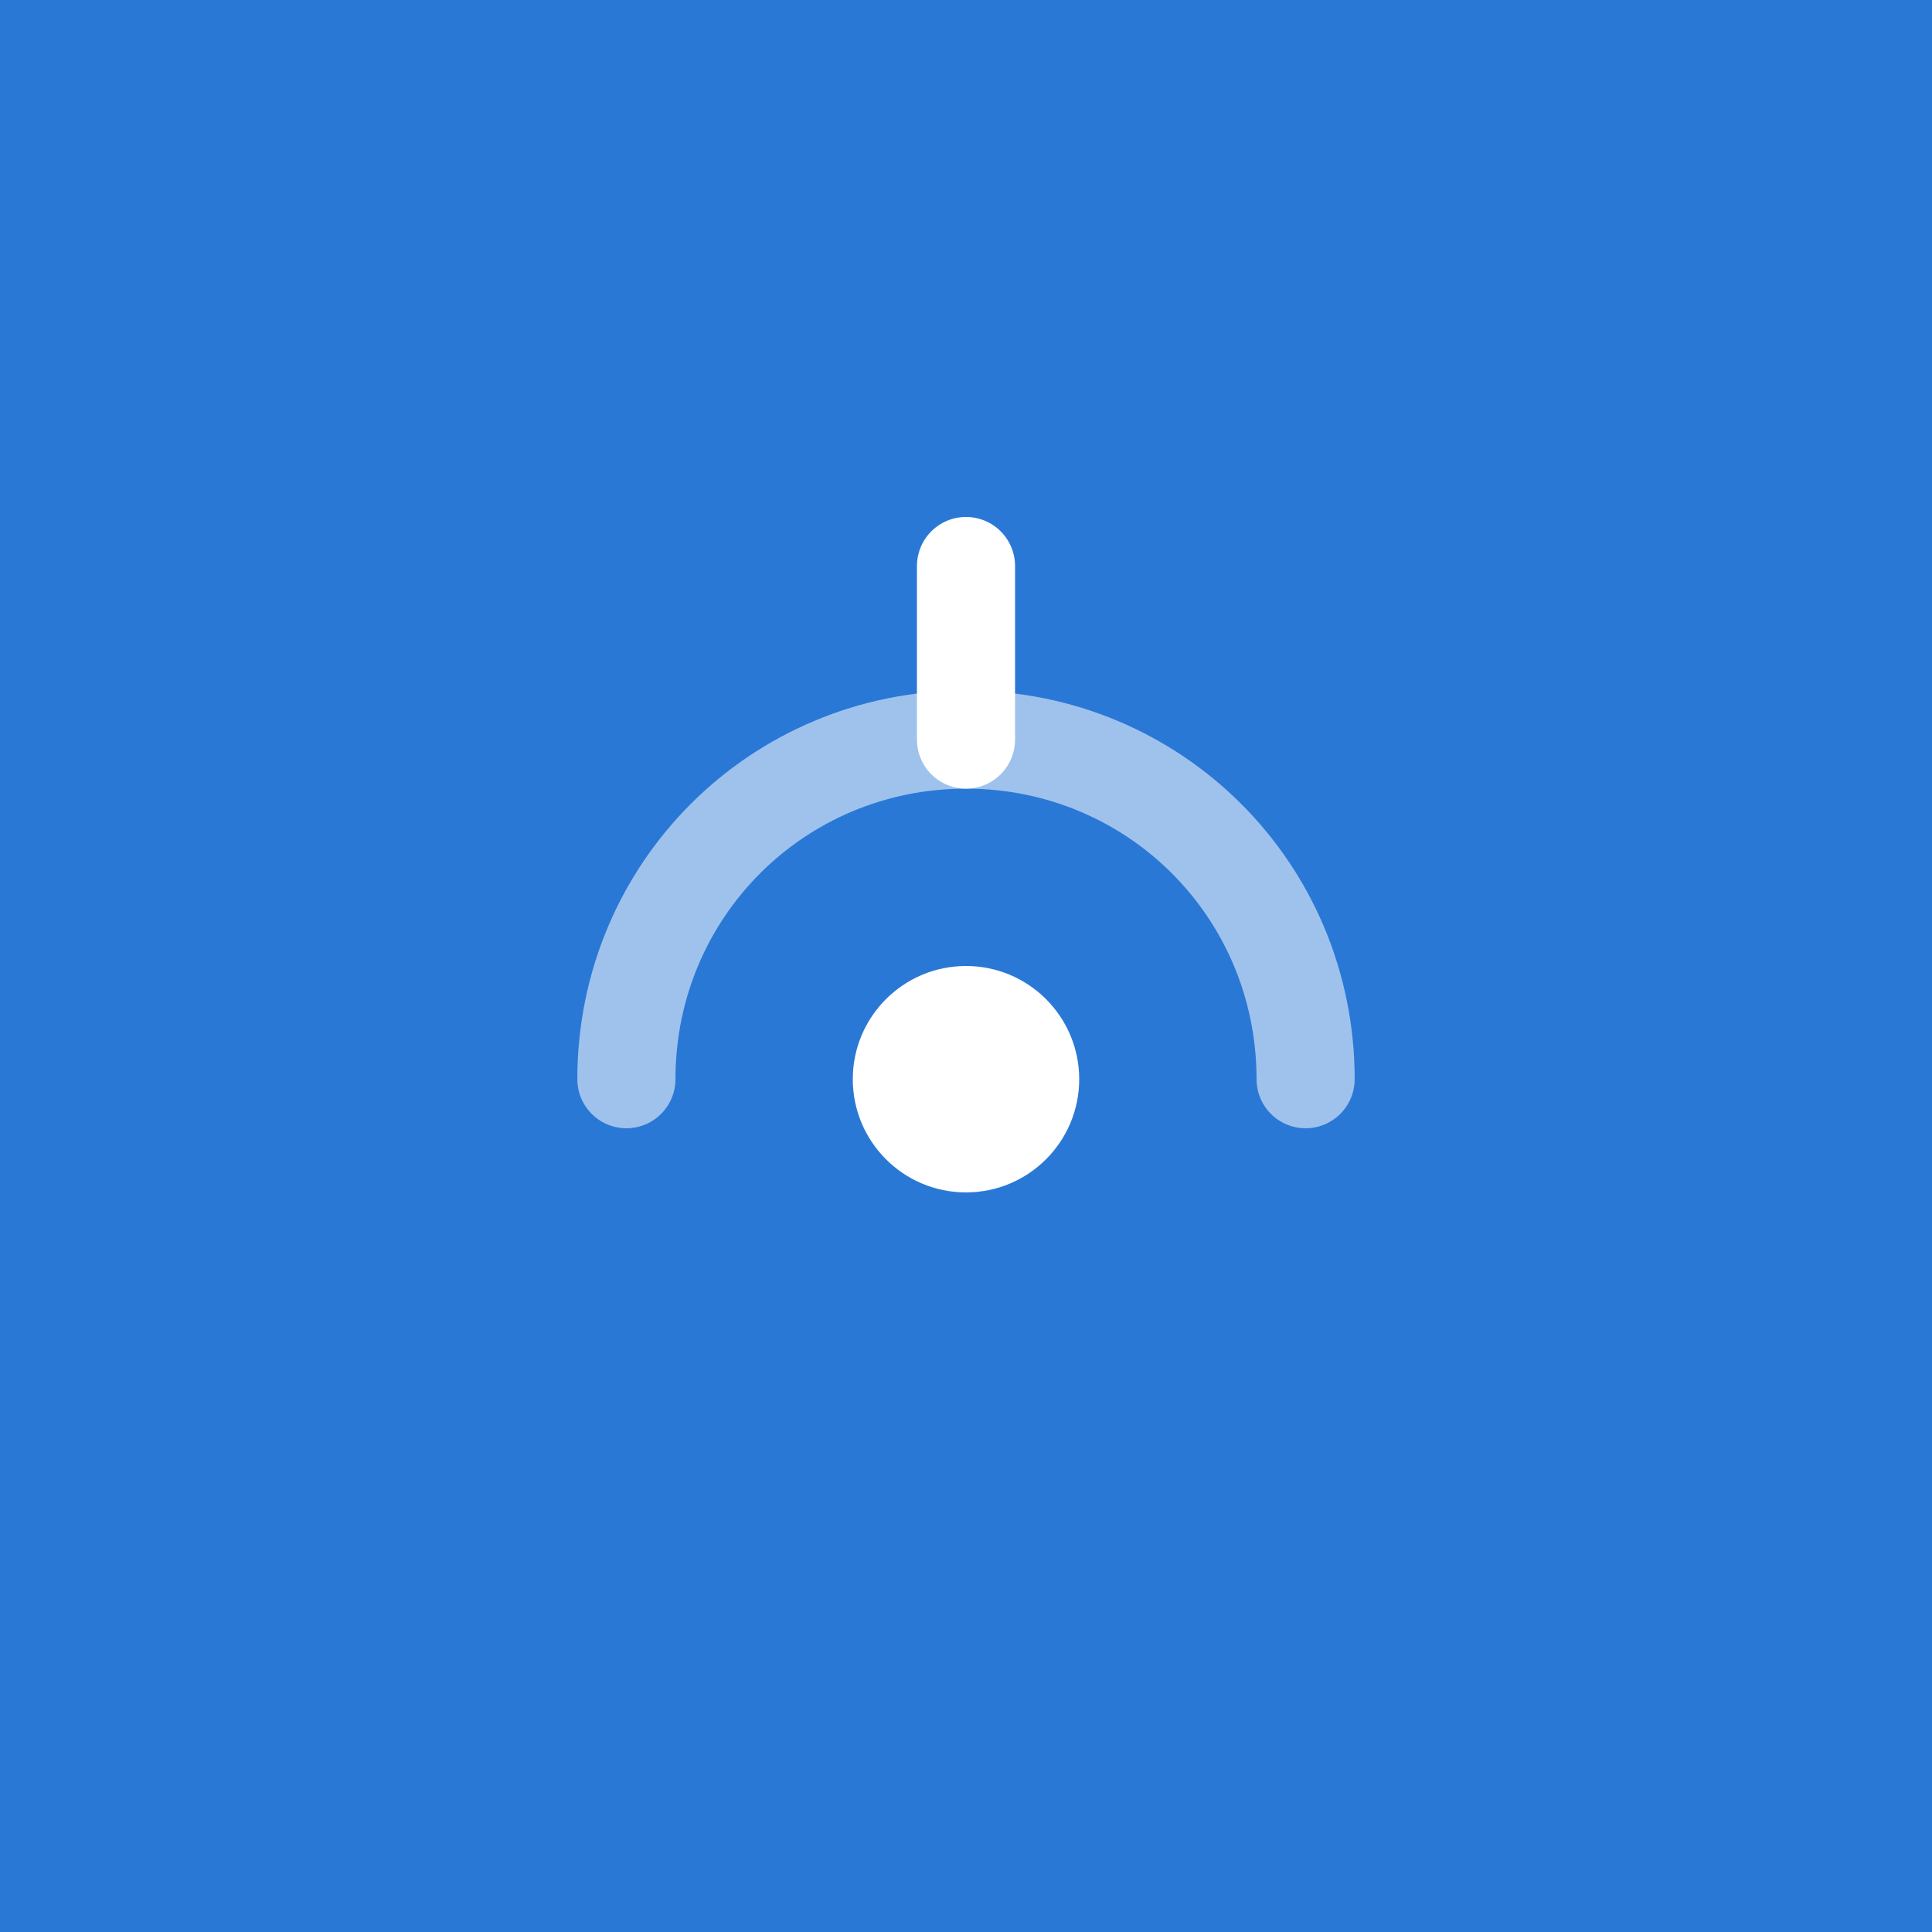
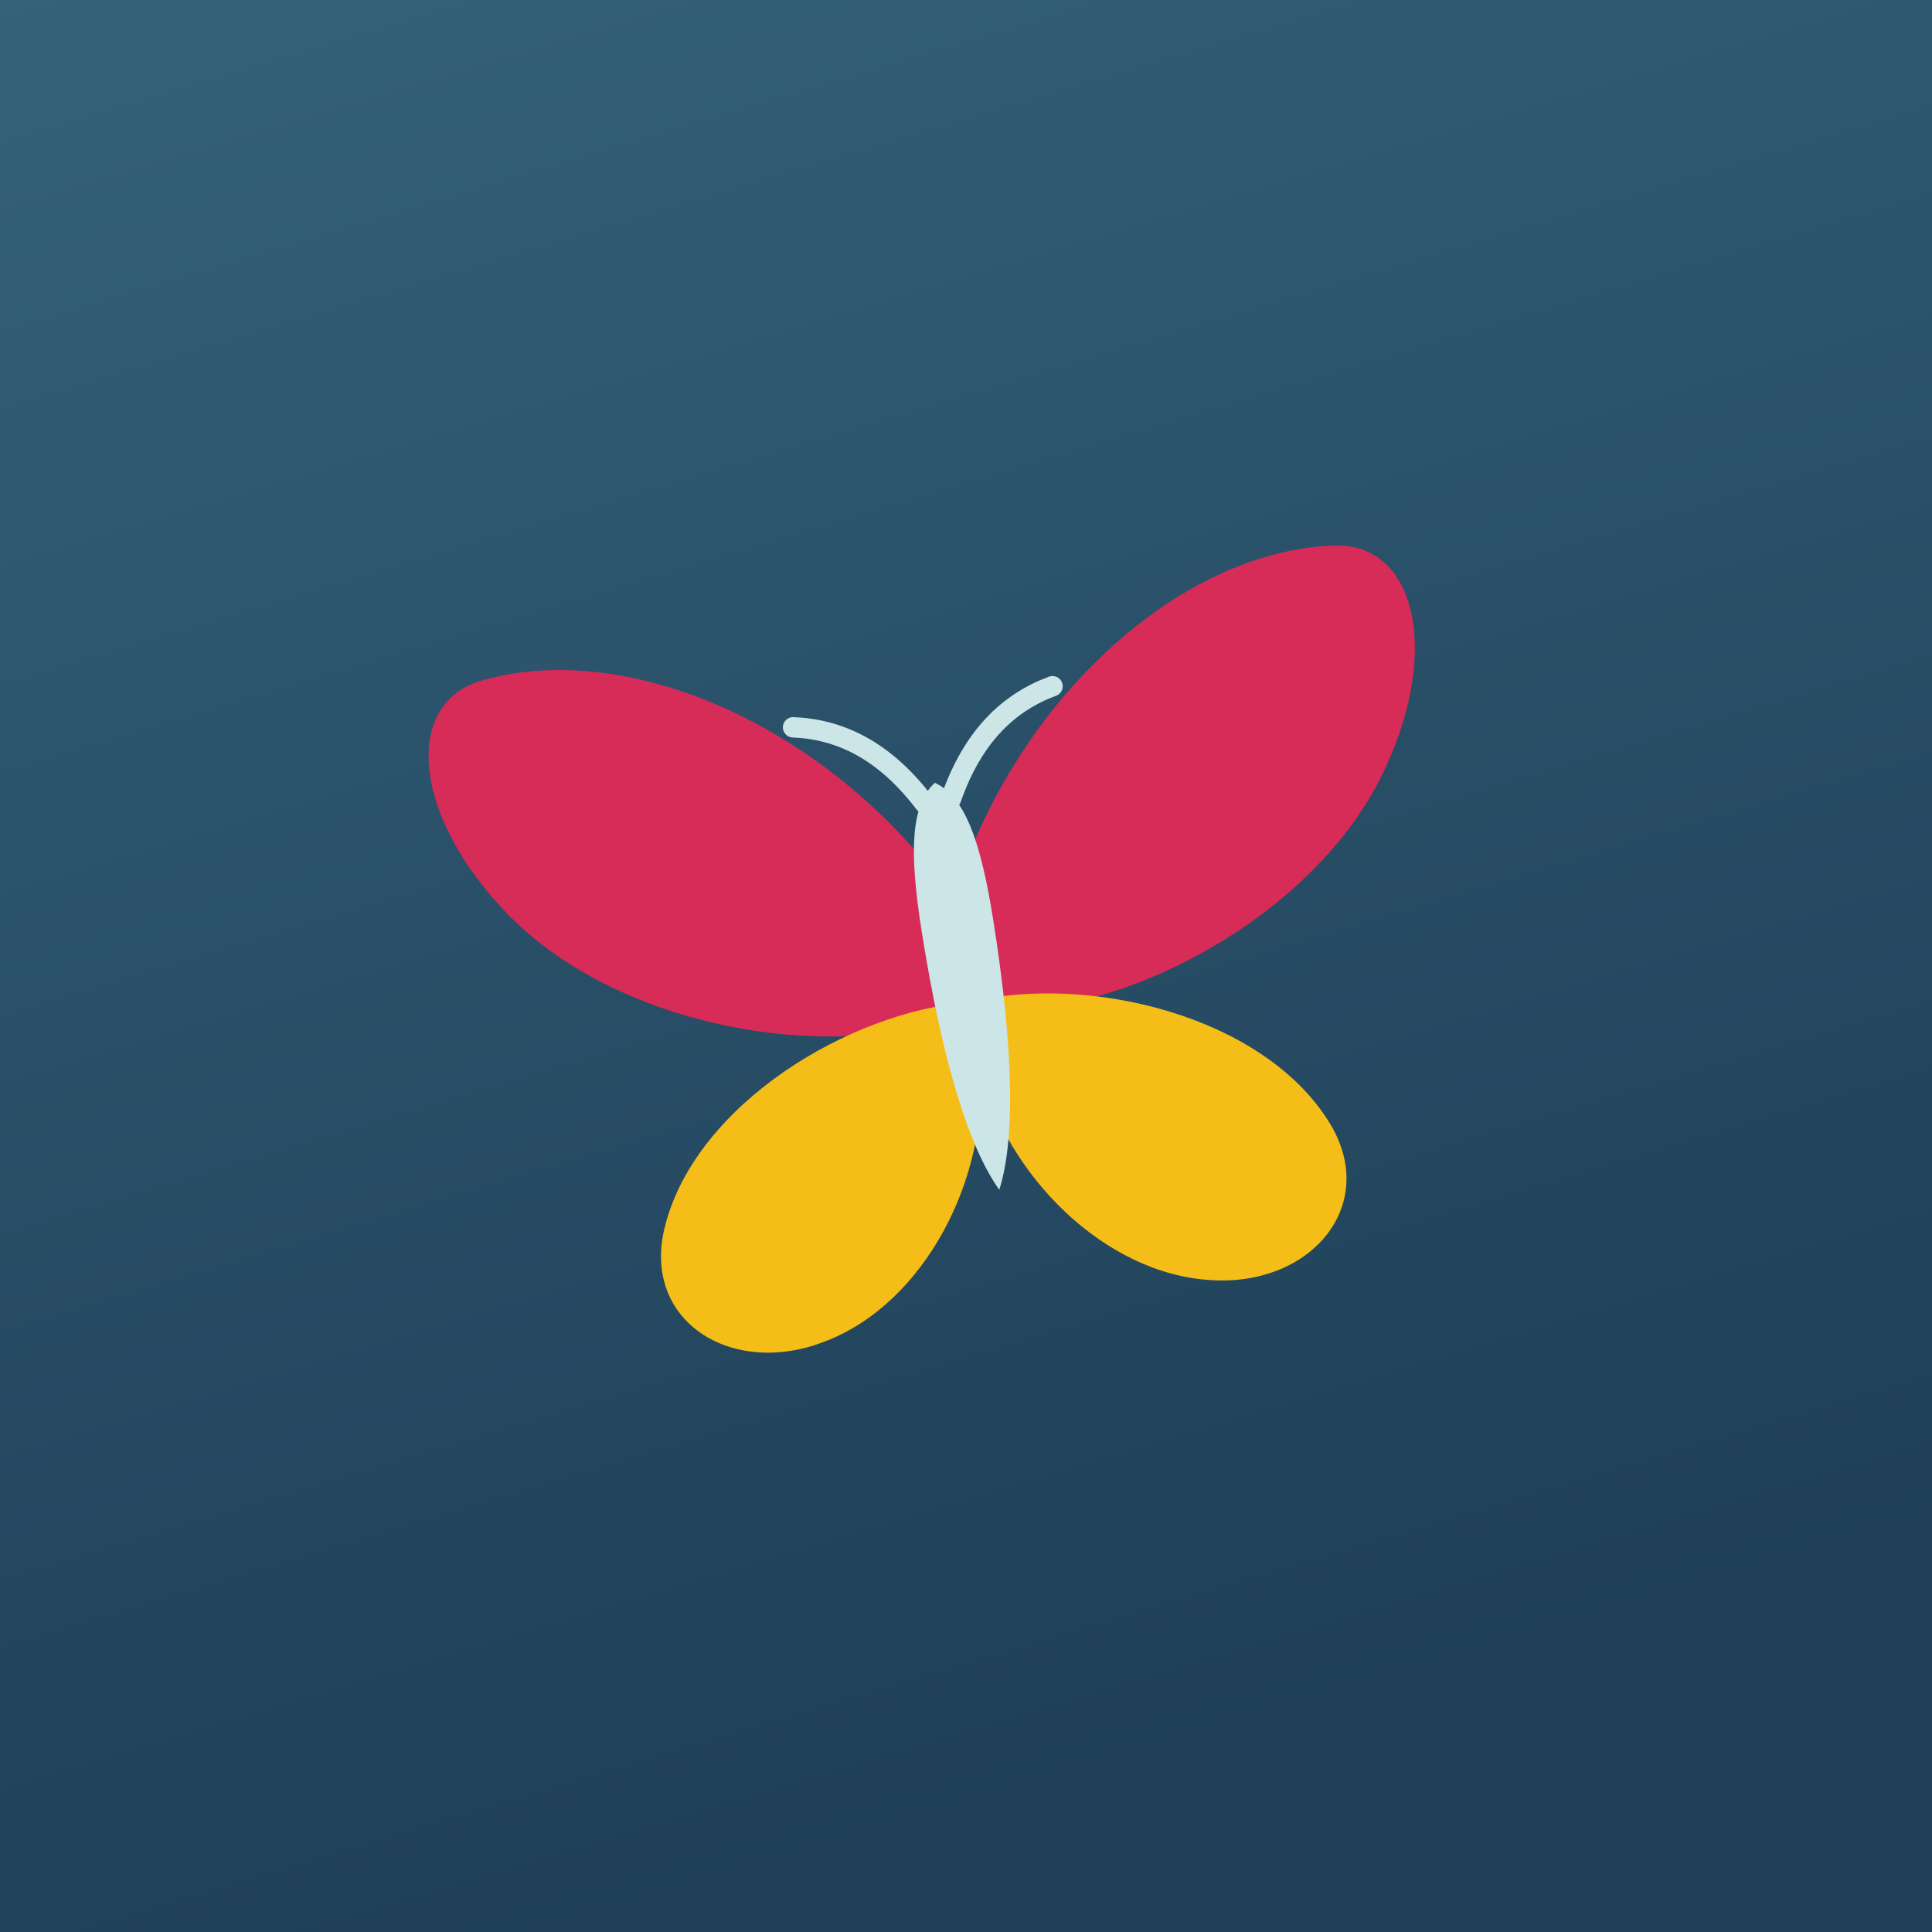
- <svg xmlns="http://www.w3.org/2000/svg" viewBox="0 0 512 512" role="img" aria-label="Moments">
-   <rect width="512" height="512" fill="#2a78d6" />
-   <circle cx="256" cy="286" r="30" fill="#fff" />
-   <path d="M166 286c0-50 40-90 90-90s90 40 90 90" fill="none" stroke="#fff" stroke-width="26" stroke-linecap="round" opacity="0.55" />
-   <path d="M256 196v-46" stroke="#fff" stroke-width="26" stroke-linecap="round" />
+ <svg xmlns="http://www.w3.org/2000/svg" width="512" height="512" viewBox="0 0 512 512" role="img" aria-label="Moments">
+   <defs>
+     <linearGradient id="sea" x1="0" y1="0" x2="0.3" y2="1">
+       <stop offset="0" stop-color="#35617a" />
+       <stop offset="1" stop-color="#1e3f57" />
+     </linearGradient>
+   </defs>
+   <rect width="512" height="512" rx="0" fill="url(#sea)" />
+   <g transform="translate(102.4 102.4) scale(0.6)">
+     <g transform="translate(0 6) rotate(-9 256 256)">
+       <g>
+         <path d="M256 220 C 296 138 378 84 446 92 C 482 96 486 144 454 192              C 416 250 328 282 266 272 Z" fill="#d72b58" />
+         <path d="M256 266 C 310 262 382 292 404 342 C 422 382 386 414 342 404              C 296 394 260 344 256 296 Z" fill="#f5bd18" />
+       </g>
+       <g transform="translate(512 0) scale(-1 1)">
+         <path d="M256 220 C 296 138 378 84 446 92 C 482 96 486 144 454 192              C 416 250 328 282 266 272 Z" fill="#d72b58" />
+         <path d="M256 266 C 310 262 382 292 404 342 C 422 382 386 414 342 404              C 296 394 260 344 256 296 Z" fill="#f5bd18" />
+       </g>
+       <path d="M256 168 C 268 176 272 196 272 232 C 272 292 266 330 256 350              C 246 330 240 292 240 232 C 240 196 244 176 256 168 Z" fill="#cce6e7" />
+       <path d="M250 176 C 236 150 218 138 198 134" fill="none" stroke="#cce6e7" stroke-width="9" stroke-linecap="round" />
+       <path d="M262 176 C 276 150 294 138 314 134" fill="none" stroke="#cce6e7" stroke-width="9" stroke-linecap="round" />
+     </g>
+   </g>
</svg>
